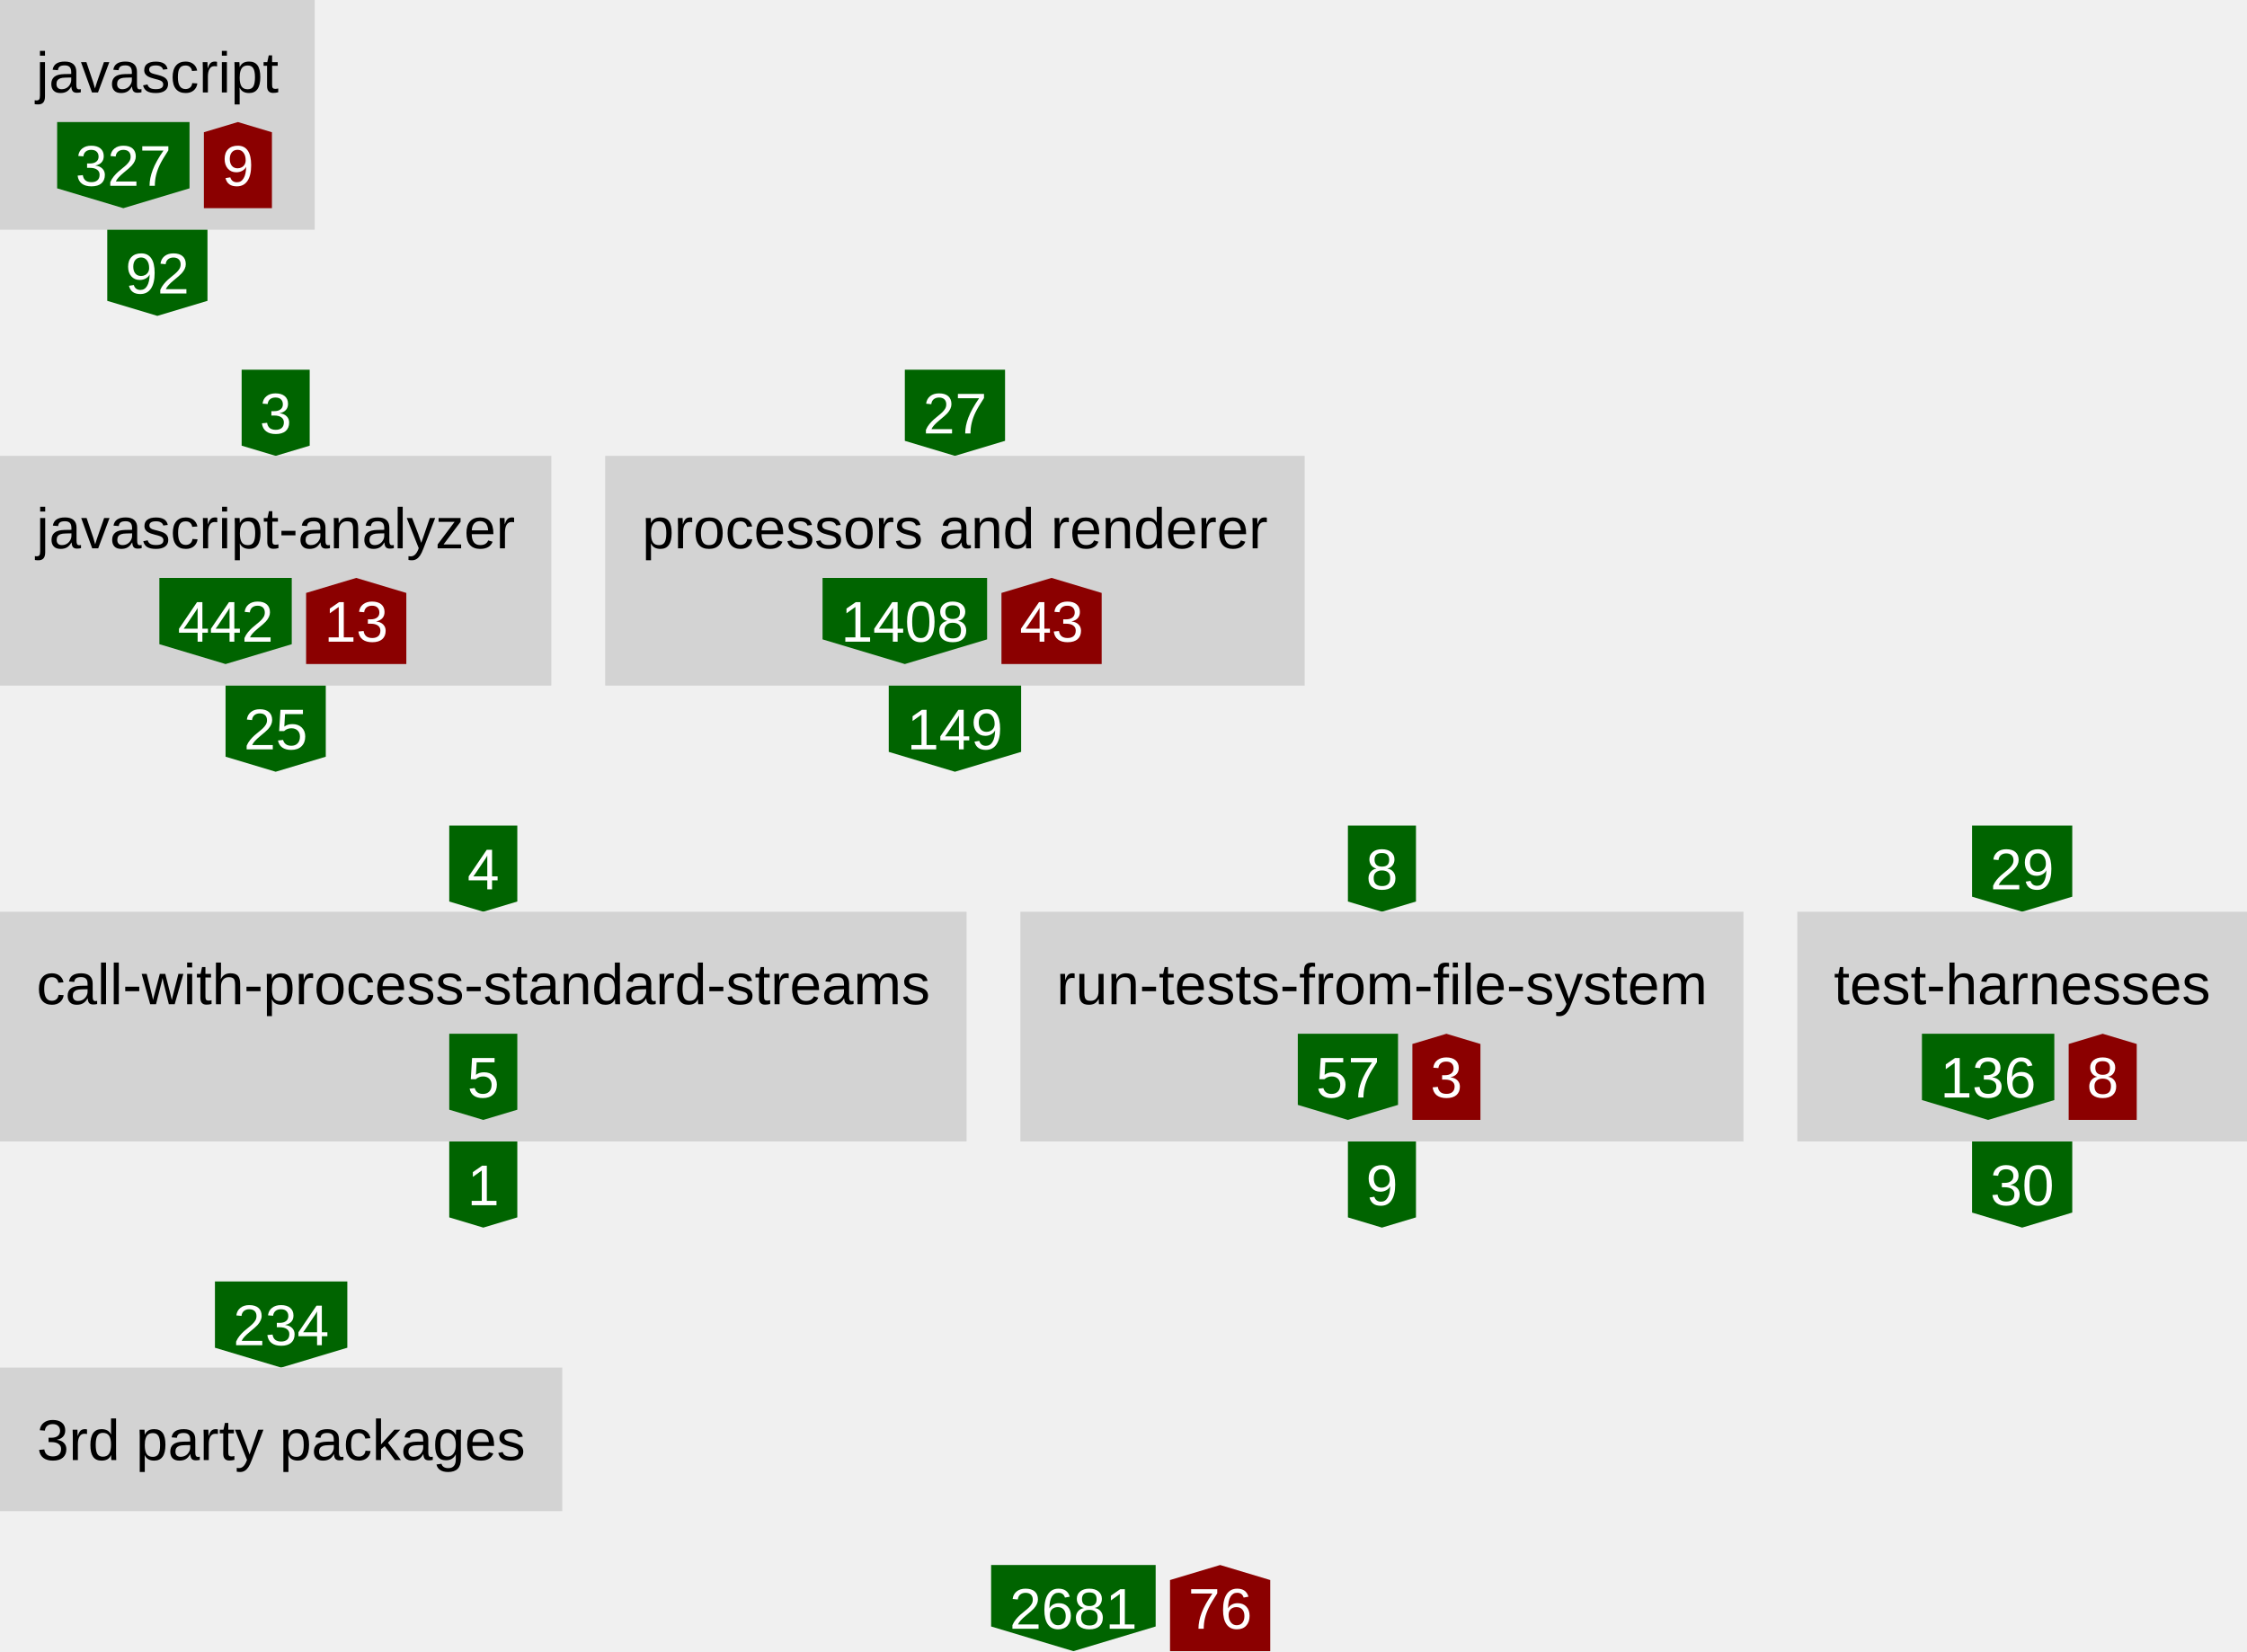
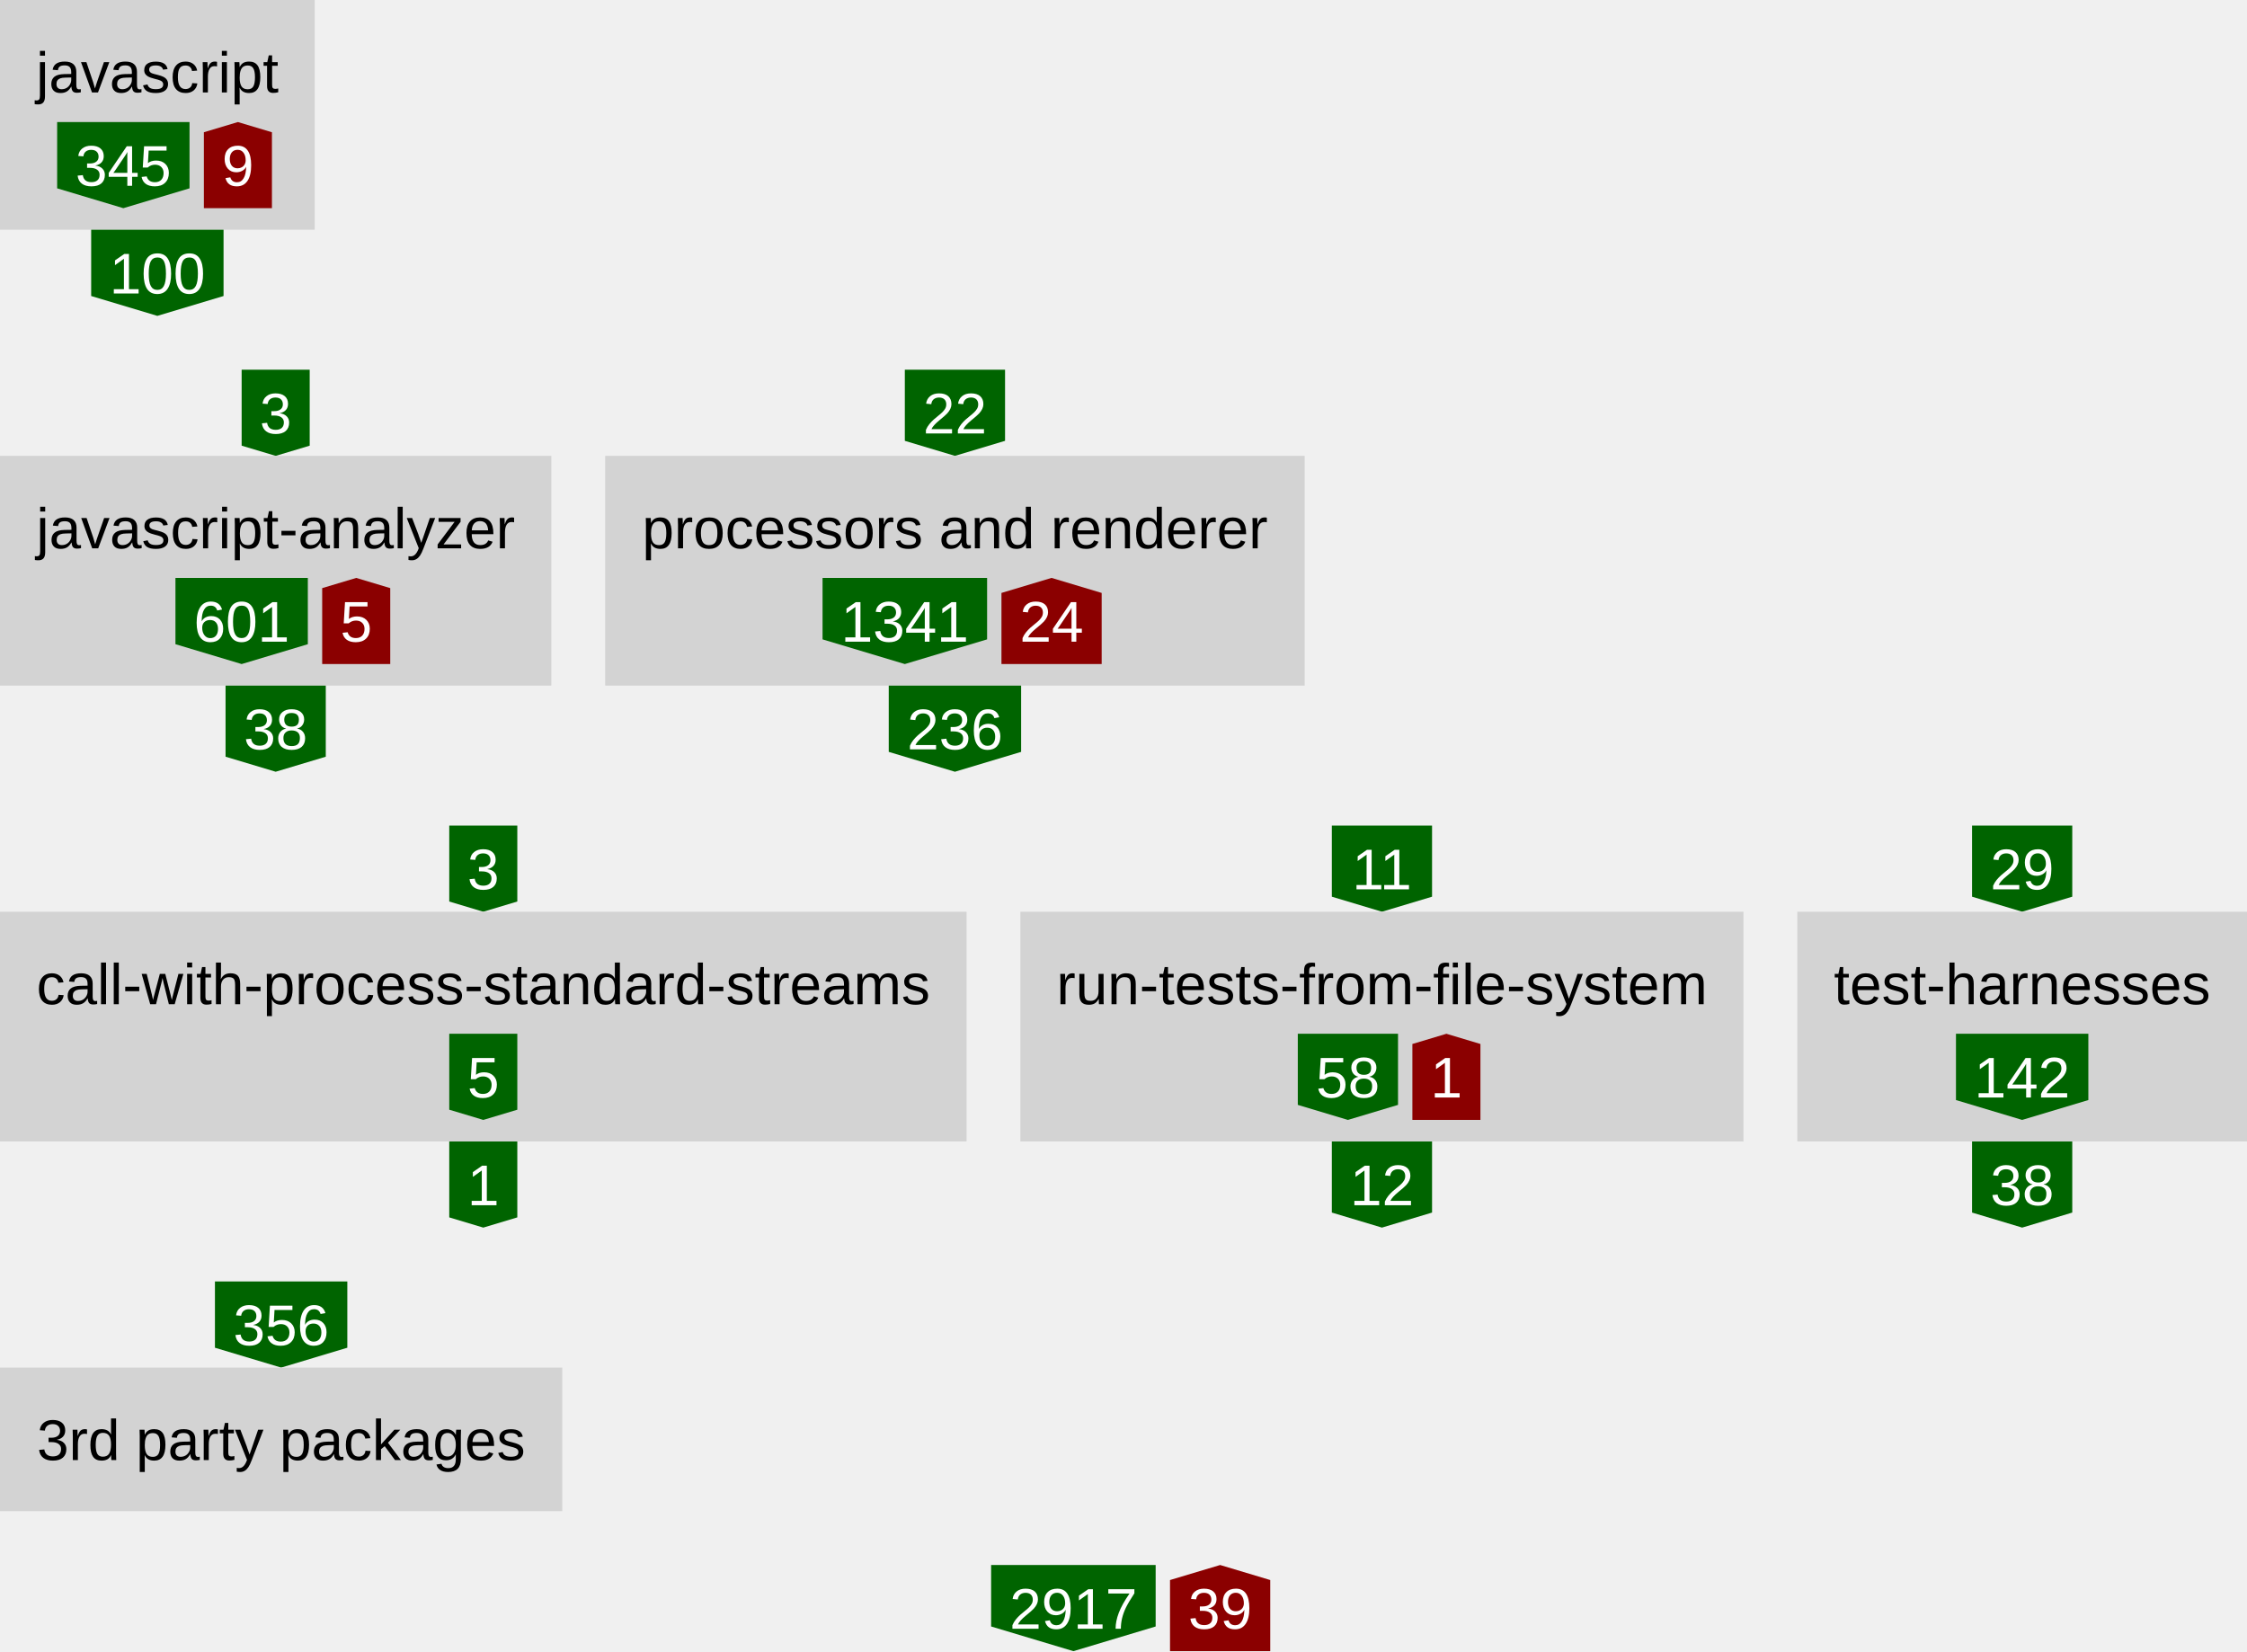
<svg xmlns="http://www.w3.org/2000/svg" height="460" width="626">
  <defs>
    <style type="text/css">text{font-family:arial;font-size:16px}g.anonymous&gt;text{font-style:italic}g.parent&gt;rect{fill:none;stroke:gray}g.item&gt;rect{fill:lightgray}g.item&gt;text{text-anchor:middle}g.dependency&gt;text{fill:white;text-anchor:middle}</style>
  </defs>
  <symbol id="down-arrow" preserveAspectRatio="xMidYMax slice" viewBox="0,0,1,1">
    <polygon fill="darkgreen" points="0,0.85 0,0 1,0 1,0.85 0.5,1" />
  </symbol>
  <symbol id="right-arrow" preserveAspectRatio="xMaxYMid slice" viewBox="0,0,1,1">
    <polygon fill="darkred" points="0.85,0 0,0 0,1 0.85,1 1,0.5" />
  </symbol>
  <symbol id="up-arrow" preserveAspectRatio="xMidYMin slice" viewBox="0,0,1,1">
    <polygon fill="darkred" points="0,0.15 0,1 1,1 1,0.15 0.5,0" />
  </symbol>
  <g class="item">
    <rect height="64" width="87.68" />
    <text x="43.84" y="25.76">javascript</text>
    <g class="dependency">
      <use href="#down-arrow" height="24" width="36.88" x="15.92" y="34" />
-       <text x="34.36" y="51.76">327</text>
+       <text x="34.36" y="51.76">345</text>
    </g>
    <g class="dependency">
      <use href="#up-arrow" height="24" width="18.96" x="56.8" y="34" />
      <text x="66.28" y="51.76">9</text>
    </g>
  </g>
  <g class="dependency">
-     <use href="#down-arrow" height="24" width="27.92" x="29.88" y="64" />
-     <text x="43.84" y="81.76">92</text>
+     <use href="#down-arrow" height="24" width="36.88" x="25.4" y="64" />
+     <text x="43.84" y="81.76">100</text>
  </g>
  <g class="dependency">
    <use href="#down-arrow" height="24" width="18.96" x="67.32" y="103" />
    <text x="76.8" y="120.76">3</text>
  </g>
  <g class="item">
    <rect height="64" width="153.6" y="127" />
    <text x="76.8" y="152.76">javascript-analyzer</text>
    <g class="dependency">
-       <use href="#down-arrow" height="24" width="36.88" x="44.4" y="161" />
-       <text x="62.84" y="178.76">442</text>
+       <use href="#down-arrow" height="24" width="36.88" x="48.88" y="161" />
+       <text x="67.32" y="178.76">601</text>
    </g>
    <g class="dependency">
-       <use href="#up-arrow" height="24" width="27.92" x="85.28" y="161" />
-       <text x="99.24" y="178.76">13</text>
+       <use href="#up-arrow" height="24" width="18.96" x="89.76" y="161" />
+       <text x="99.24" y="178.76">5</text>
    </g>
  </g>
  <g class="dependency">
    <use href="#down-arrow" height="24" width="27.92" x="62.84" y="191" />
-     <text x="76.8" y="208.76">25</text>
+     <text x="76.8" y="208.76">38</text>
  </g>
  <g class="dependency">
    <use href="#down-arrow" height="24" width="27.92" x="252.08" y="103" />
-     <text x="266.04" y="120.76">27</text>
+     <text x="266.04" y="120.76">22</text>
  </g>
  <g class="item">
    <rect height="64" width="194.88" x="168.6" y="127" />
    <text x="266.04" y="152.76">processors and renderer</text>
    <g class="dependency">
      <use href="#down-arrow" height="24" width="45.84" x="229.16" y="161" />
-       <text x="252.08" y="178.76">1408</text>
+       <text x="252.08" y="178.76">1341</text>
    </g>
    <g class="dependency">
      <use href="#up-arrow" height="24" width="27.92" x="279" y="161" />
-       <text x="292.96" y="178.76">43</text>
+       <text x="292.96" y="178.76">24</text>
    </g>
  </g>
  <g class="dependency">
    <use href="#down-arrow" height="24" width="36.88" x="247.6" y="191" />
-     <text x="266.04" y="208.76">149</text>
+     <text x="266.04" y="208.76">236</text>
  </g>
  <g class="dependency">
    <use href="#down-arrow" height="24" width="18.96" x="125.16" y="230" />
-     <text x="134.64" y="247.76">4</text>
+     <text x="134.64" y="247.76">3</text>
  </g>
  <g class="item">
    <rect height="64" width="269.28" y="254" />
    <text x="134.64" y="279.76">call-with-process-standard-streams</text>
    <g class="dependency">
      <use href="#down-arrow" height="24" width="18.96" x="125.16" y="288" />
      <text x="134.64" y="305.76">5</text>
    </g>
  </g>
  <g class="dependency">
    <use href="#down-arrow" height="24" width="18.96" x="125.16" y="318" />
    <text x="134.64" y="335.76">1</text>
  </g>
  <g class="dependency">
-     <use href="#down-arrow" height="24" width="18.96" x="375.52" y="230" />
-     <text x="385" y="247.76">8</text>
+     <use href="#down-arrow" height="24" width="27.92" x="371.04" y="230" />
+     <text x="385" y="247.76">11</text>
  </g>
  <g class="item">
    <rect height="64" width="201.44" x="284.28" y="254" />
    <text x="385" y="279.76">run-tests-from-file-system</text>
    <g class="dependency">
      <use href="#down-arrow" height="24" width="27.92" x="361.56" y="288" />
-       <text x="375.52" y="305.76">57</text>
+       <text x="375.52" y="305.76">58</text>
    </g>
    <g class="dependency">
      <use href="#up-arrow" height="24" width="18.96" x="393.48" y="288" />
-       <text x="402.96" y="305.76">3</text>
+       <text x="402.96" y="305.76">1</text>
    </g>
  </g>
  <g class="dependency">
-     <use href="#down-arrow" height="24" width="18.96" x="375.52" y="318" />
-     <text x="385" y="335.76">9</text>
+     <use href="#down-arrow" height="24" width="27.92" x="371.04" y="318" />
+     <text x="385" y="335.76">12</text>
  </g>
  <g class="dependency">
    <use href="#down-arrow" height="24" width="27.92" x="549.4" y="230" />
    <text x="563.36" y="247.76">29</text>
  </g>
  <g class="item">
    <rect height="64" width="125.28" x="500.72" y="254" />
    <text x="563.36" y="279.76">test-harnesses</text>
    <g class="dependency">
-       <use href="#down-arrow" height="24" width="36.88" x="535.44" y="288" />
-       <text x="553.88" y="305.76">136</text>
-     </g>
-     <g class="dependency">
-       <use href="#up-arrow" height="24" width="18.96" x="576.32" y="288" />
-       <text x="585.8" y="305.76">8</text>
+       <use href="#down-arrow" height="24" width="36.88" x="544.92" y="288" />
+       <text x="563.36" y="305.76">142</text>
    </g>
  </g>
  <g class="dependency">
    <use href="#down-arrow" height="24" width="27.92" x="549.4" y="318" />
-     <text x="563.36" y="335.76">30</text>
+     <text x="563.36" y="335.76">38</text>
  </g>
  <g class="dependency">
    <use href="#down-arrow" height="24" width="36.88" x="59.88" y="357" />
-     <text x="78.32" y="374.76">234</text>
+     <text x="78.32" y="374.76">356</text>
  </g>
  <g class="item">
    <rect height="40" width="156.64" y="381" />
    <text x="78.32" y="406.76">3rd party packages</text>
  </g>
  <g class="dependency">
    <use href="#down-arrow" height="24" width="45.84" x="276.12" y="436" />
-     <text x="299.04" y="453.76">2681</text>
+     <text x="299.04" y="453.76">2917</text>
  </g>
  <g class="dependency">
    <use href="#up-arrow" height="24" width="27.92" x="325.96" y="436" />
-     <text x="339.92" y="453.76">76</text>
+     <text x="339.92" y="453.76">39</text>
  </g>
</svg>
